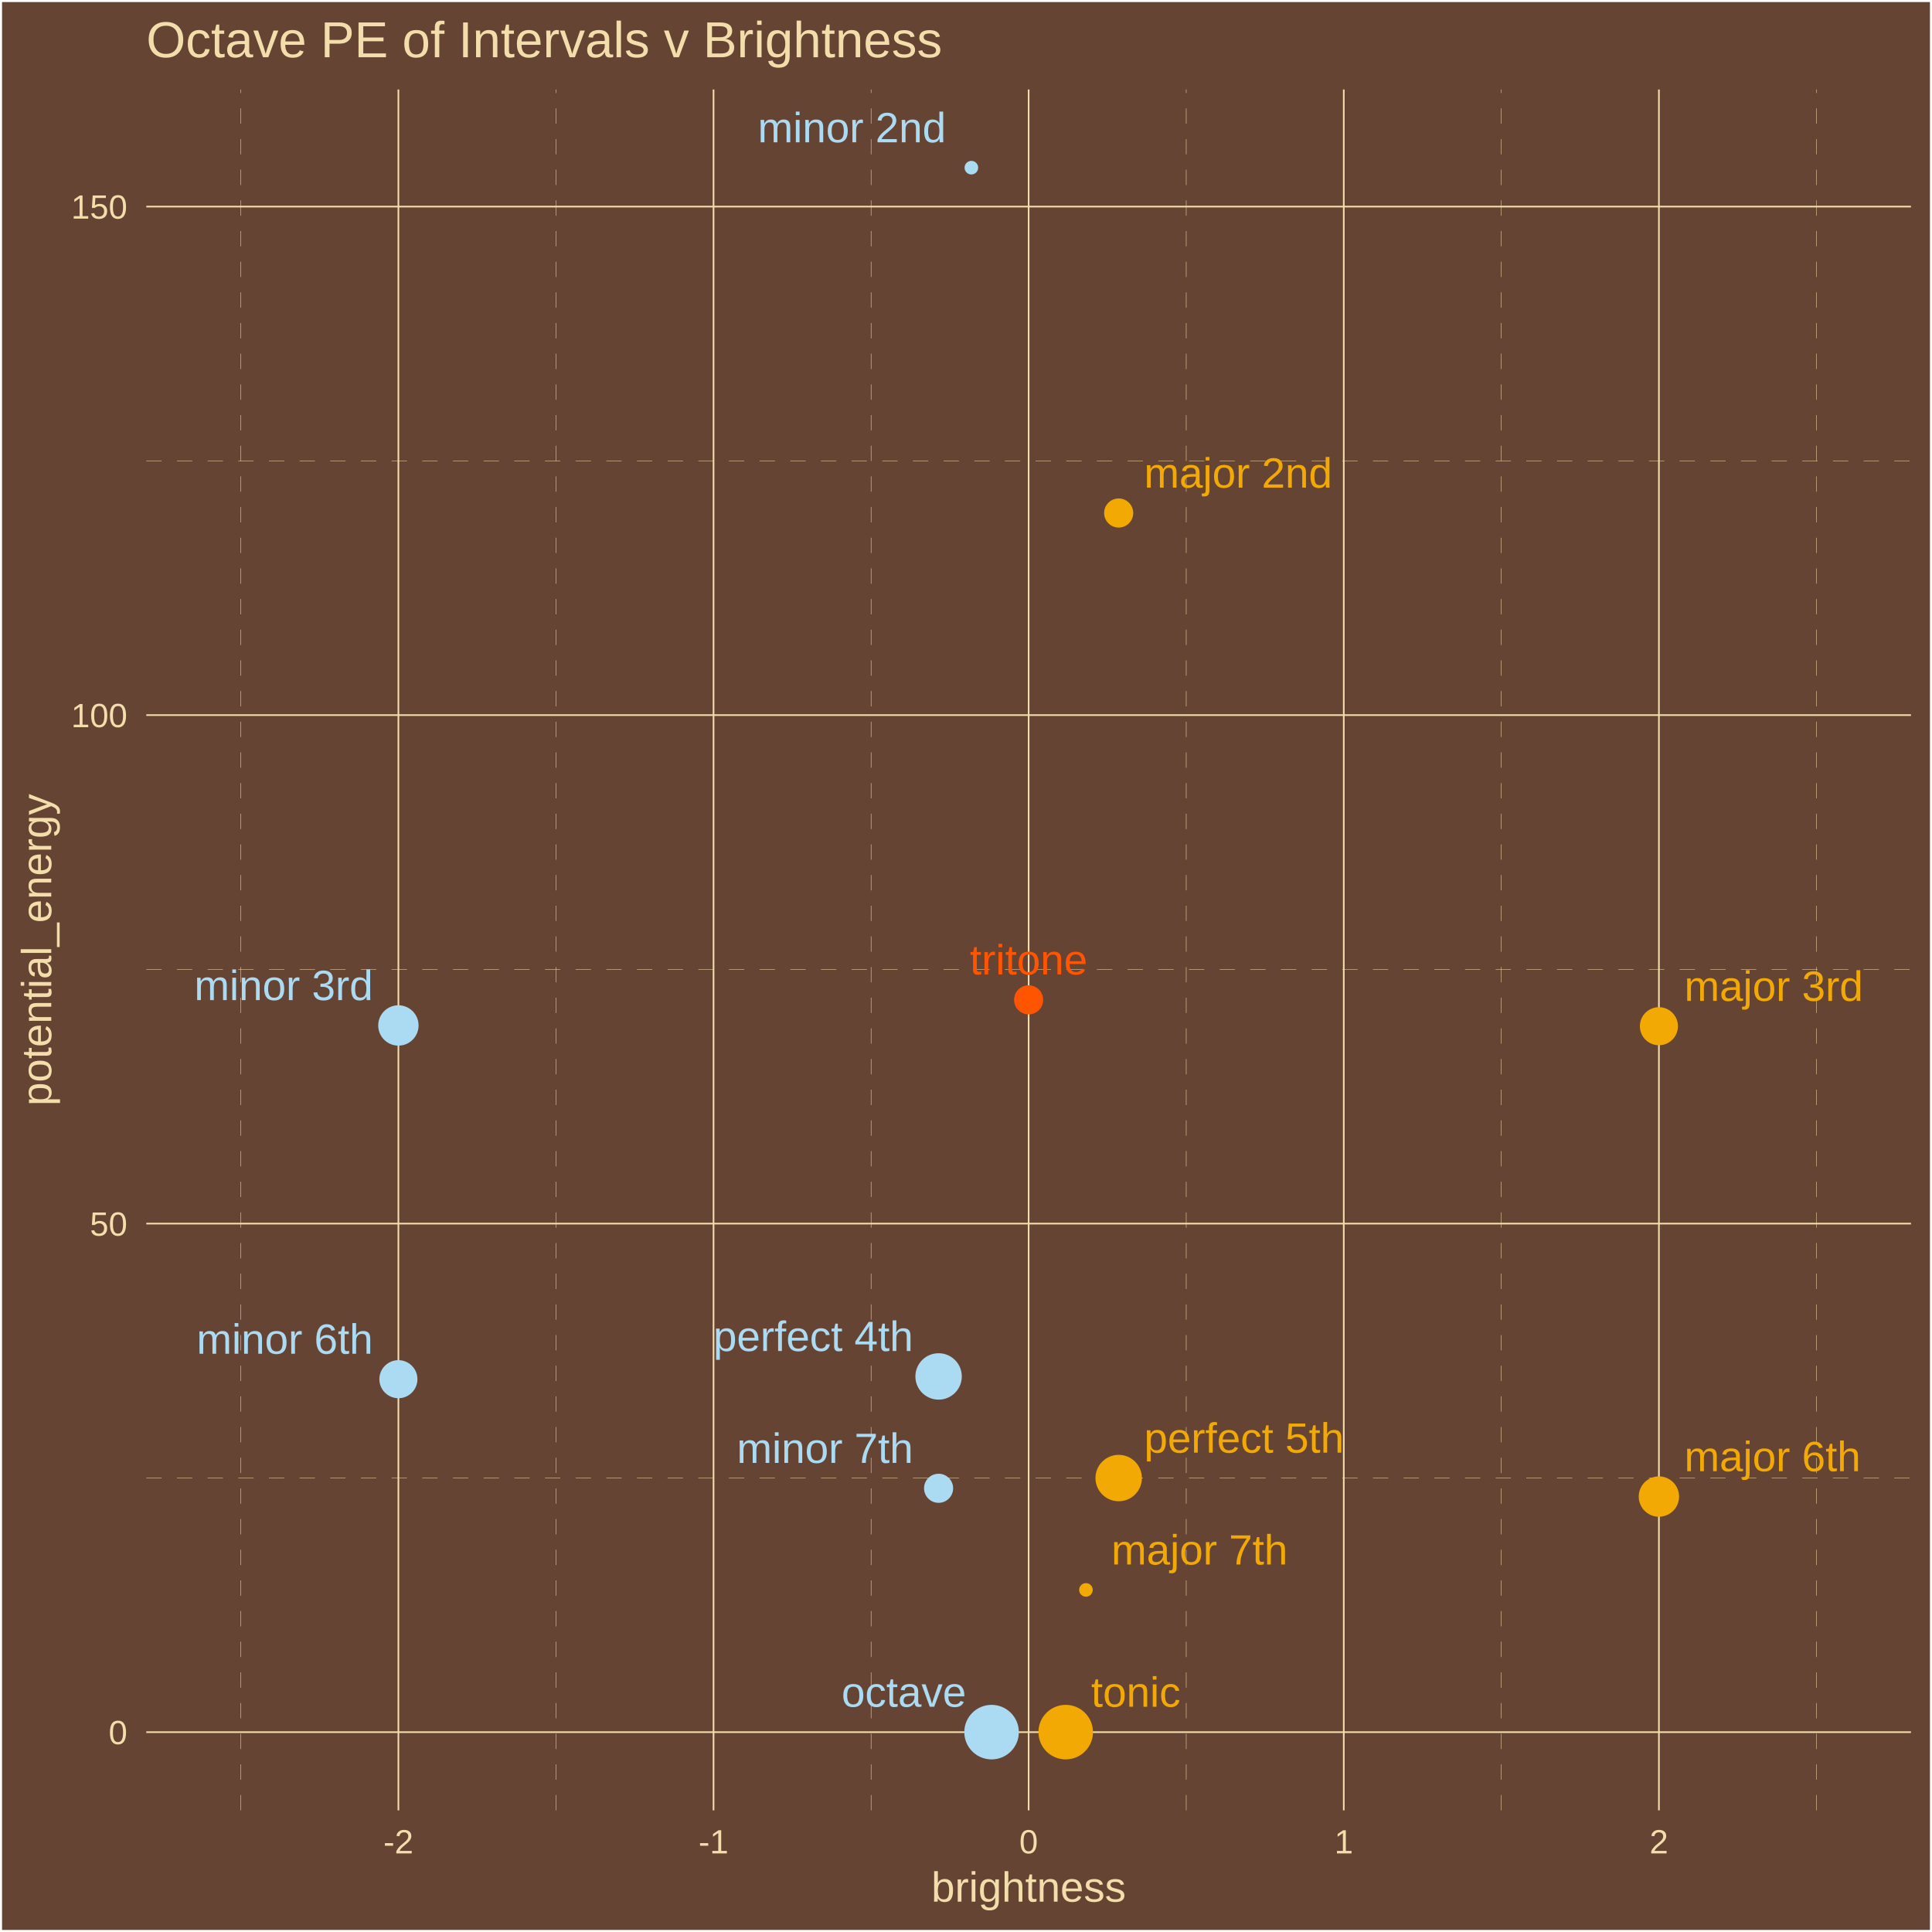
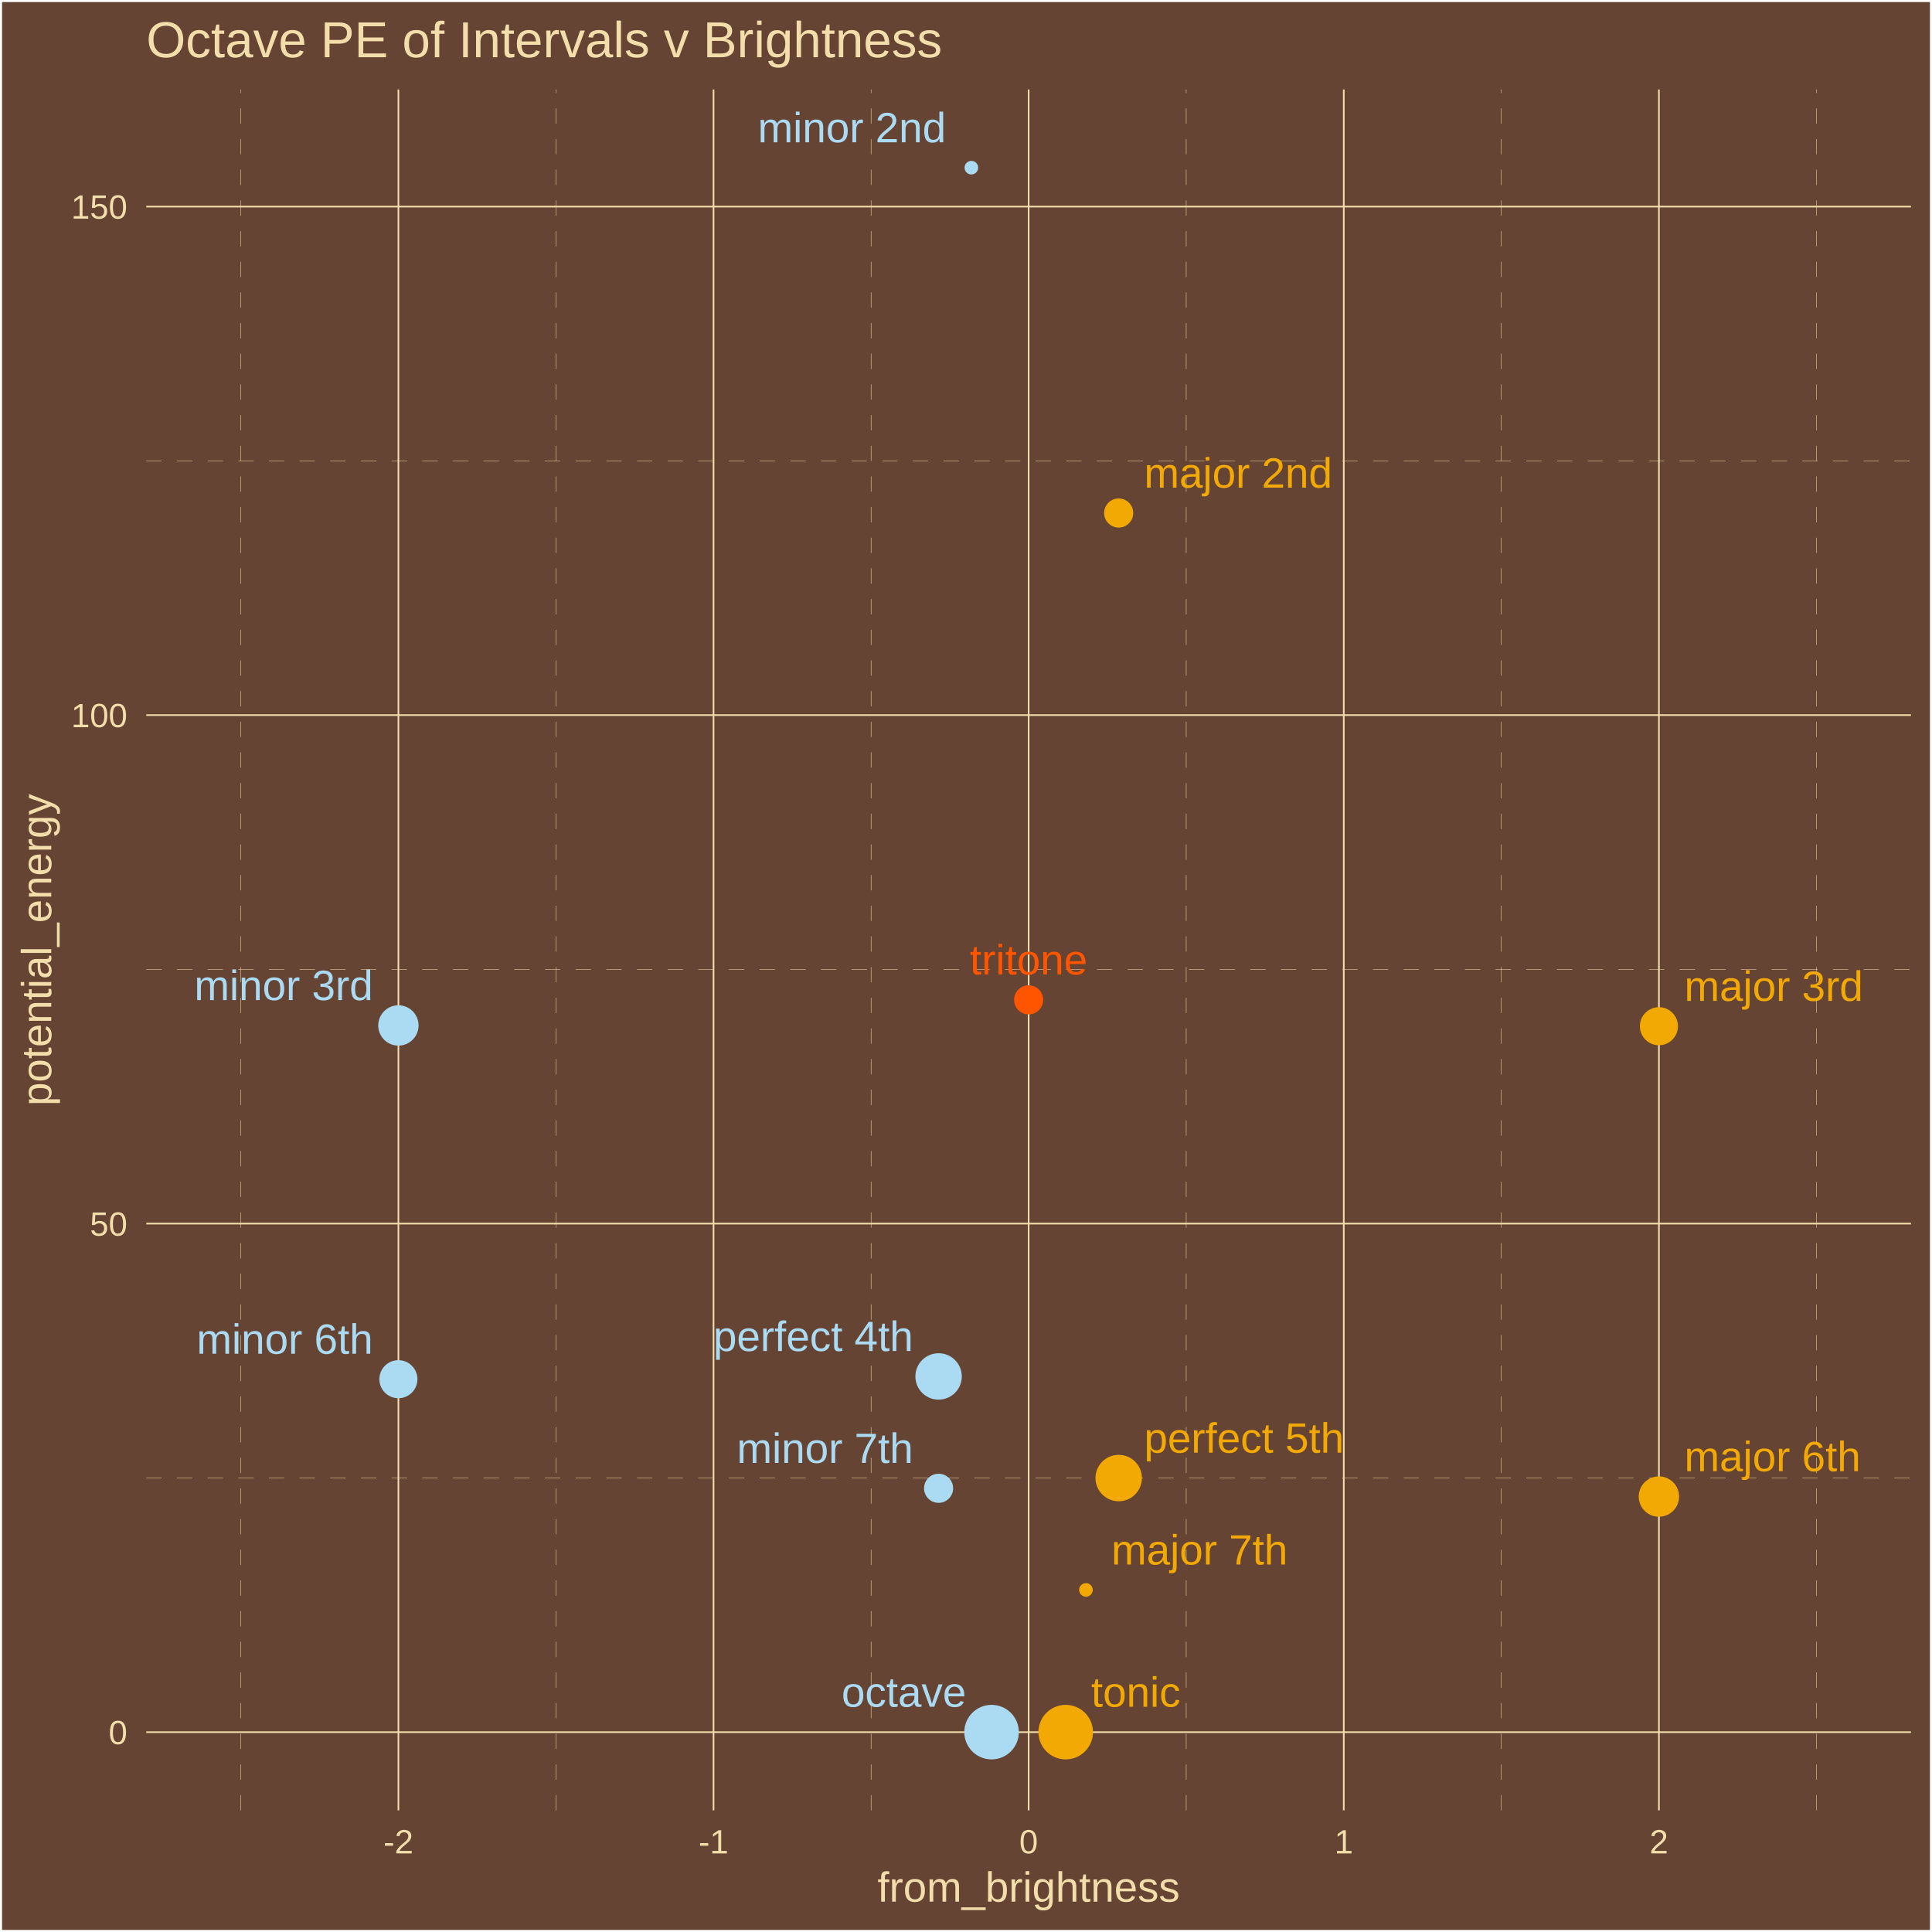
<svg xmlns="http://www.w3.org/2000/svg" class="svglite" width="504.00pt" height="504.00pt" viewBox="0 0 504.00 504.00">
  <defs>
    <style type="text/css">
    .svglite line, .svglite polyline, .svglite polygon, .svglite path, .svglite rect, .svglite circle {
      fill: none;
      stroke: #000000;
      stroke-linecap: round;
      stroke-linejoin: round;
      stroke-miterlimit: 10.00;
    }
    .svglite text {
      white-space: pre;
    }
  </style>
  </defs>
  <rect width="100%" height="100%" style="stroke: none; fill: #664433;" />
  <defs>
    <clipPath id="cpMC4wMHw1MDQuMDB8MC4wMHw1MDQuMDA=">
      <rect x="0.00" y="0.00" width="504.00" height="504.00" />
    </clipPath>
  </defs>
  <g clip-path="url(#cpMC4wMHw1MDQuMDB8MC4wMHw1MDQuMDA=)">
    <rect x="0.00" y="0" width="504.00" height="504.00" style="stroke-width: 1.07; stroke: #FFFFFF; fill: #664433;" />
  </g>
  <defs>
    <clipPath id="cpMzguMTZ8NDk4LjUyfDIzLjM0fDQ3Mi4yNw==">
      <rect x="38.16" y="23.34" width="460.36" height="448.93" />
    </clipPath>
  </defs>
  <g clip-path="url(#cpMzguMTZ8NDk4LjUyfDIzLjM0fDQ3Mi4yNw==)">
    <rect x="38.16" y="23.34" width="460.36" height="448.93" style="stroke-width: 1.07; stroke: none; fill: #664433;" />
    <polyline points="38.16,385.53 498.52,385.53 " style="stroke-width: 0.11; stroke: #F3DDAB; stroke-dasharray: 4.00,4.00; stroke-linecap: butt;" />
    <polyline points="38.16,252.87 498.52,252.87 " style="stroke-width: 0.11; stroke: #F3DDAB; stroke-dasharray: 4.00,4.00; stroke-linecap: butt;" />
    <polyline points="38.16,120.22 498.52,120.22 " style="stroke-width: 0.11; stroke: #F3DDAB; stroke-dasharray: 4.00,4.00; stroke-linecap: butt;" />
    <polyline points="62.83,472.27 62.83,23.34 " style="stroke-width: 0.11; stroke: #F3DDAB; stroke-dasharray: 4.00,4.00; stroke-linecap: butt;" />
    <polyline points="145.03,472.27 145.03,23.34 " style="stroke-width: 0.11; stroke: #F3DDAB; stroke-dasharray: 4.00,4.00; stroke-linecap: butt;" />
    <polyline points="227.24,472.27 227.24,23.34 " style="stroke-width: 0.11; stroke: #F3DDAB; stroke-dasharray: 4.00,4.00; stroke-linecap: butt;" />
    <polyline points="309.45,472.27 309.45,23.34 " style="stroke-width: 0.11; stroke: #F3DDAB; stroke-dasharray: 4.00,4.00; stroke-linecap: butt;" />
    <polyline points="391.65,472.27 391.65,23.34 " style="stroke-width: 0.11; stroke: #F3DDAB; stroke-dasharray: 4.00,4.00; stroke-linecap: butt;" />
    <polyline points="473.86,472.27 473.86,23.34 " style="stroke-width: 0.11; stroke: #F3DDAB; stroke-dasharray: 4.00,4.00; stroke-linecap: butt;" />
    <polyline points="38.16,451.86 498.52,451.86 " style="stroke-width: 0.43; stroke: #F3DDAB; stroke-linecap: butt;" />
    <polyline points="38.16,319.20 498.52,319.20 " style="stroke-width: 0.43; stroke: #F3DDAB; stroke-linecap: butt;" />
    <polyline points="38.16,186.55 498.52,186.55 " style="stroke-width: 0.43; stroke: #F3DDAB; stroke-linecap: butt;" />
    <polyline points="38.16,53.89 498.52,53.89 " style="stroke-width: 0.43; stroke: #F3DDAB; stroke-linecap: butt;" />
    <polyline points="103.93,472.27 103.93,23.34 " style="stroke-width: 0.43; stroke: #F3DDAB; stroke-linecap: butt;" />
    <polyline points="186.14,472.27 186.14,23.34 " style="stroke-width: 0.43; stroke: #F3DDAB; stroke-linecap: butt;" />
    <polyline points="268.34,472.27 268.34,23.34 " style="stroke-width: 0.43; stroke: #F3DDAB; stroke-linecap: butt;" />
    <polyline points="350.55,472.27 350.55,23.34 " style="stroke-width: 0.43; stroke: #F3DDAB; stroke-linecap: butt;" />
    <polyline points="432.76,472.27 432.76,23.34 " style="stroke-width: 0.43; stroke: #F3DDAB; stroke-linecap: butt;" />
    <circle cx="278.01" cy="451.86" r="6.76" style="stroke-width: 0.71; stroke: #F3A904; fill: #F3A904;" />
    <circle cx="253.40" cy="43.74" r="1.42" style="stroke-width: 0.71; stroke: #ABDAF3; fill: #ABDAF3;" />
    <circle cx="291.83" cy="133.83" r="3.44" style="stroke-width: 0.71; stroke: #F3A904; fill: #F3A904;" />
    <circle cx="103.93" cy="267.51" r="4.91" style="stroke-width: 0.71; stroke: #ABDAF3; fill: #ABDAF3;" />
    <circle cx="432.76" cy="267.71" r="4.61" style="stroke-width: 0.71; stroke: #F3A904; fill: #F3A904;" />
    <circle cx="244.85" cy="359.07" r="5.70" style="stroke-width: 0.71; stroke: #ABDAF3; fill: #ABDAF3;" />
    <circle cx="268.34" cy="260.83" r="3.44" style="stroke-width: 0.71; stroke: #FF5500; fill: #FF5500;" />
    <circle cx="291.83" cy="385.58" r="5.70" style="stroke-width: 0.71; stroke: #F3A904; fill: #F3A904;" />
    <circle cx="103.93" cy="359.79" r="4.61" style="stroke-width: 0.71; stroke: #ABDAF3; fill: #ABDAF3;" />
    <circle cx="432.76" cy="390.41" r="4.91" style="stroke-width: 0.71; stroke: #F3A904; fill: #F3A904;" />
    <circle cx="244.85" cy="388.25" r="3.44" style="stroke-width: 0.71; stroke: #ABDAF3; fill: #ABDAF3;" />
    <circle cx="283.29" cy="414.76" r="1.42" style="stroke-width: 0.71; stroke: #F3A904; fill: #F3A904;" />
    <circle cx="258.67" cy="451.86" r="6.76" style="stroke-width: 0.71; stroke: #ABDAF3; fill: #ABDAF3;" />
    <polygon points="280.17,451.86 313.55,451.86 313.47,451.86 313.81,451.84 314.15,451.77 314.48,451.65 314.78,451.48 315.05,451.26 315.28,451.00 315.47,450.70 315.60,450.38 315.68,450.05 315.71,449.70 315.71,449.70 315.71,431.71 315.71,431.71 315.68,431.36 315.60,431.02 315.47,430.70 315.28,430.41 315.05,430.15 314.78,429.93 314.48,429.76 314.15,429.63 313.81,429.56 313.55,429.55 280.17,429.55 280.43,429.56 280.09,429.55 279.74,429.59 279.41,429.69 279.09,429.84 278.81,430.03 278.56,430.28 278.35,430.55 278.19,430.86 278.08,431.19 278.02,431.53 278.01,431.71 278.01,449.70 278.02,449.53 278.02,449.87 278.08,450.22 278.19,450.55 278.35,450.85 278.56,451.13 278.81,451.37 279.09,451.57 279.41,451.72 279.74,451.82 280.09,451.86 " style="stroke-width: nan; stroke: none;" />
    <text x="284.64" y="445.24" style="font-size: 11.04px;fill: #F3A904; font-family: &quot;Arial&quot;;" textLength="23.30px" lengthAdjust="spacingAndGlyphs">tonic</text>
    <polygon points="192.11,43.74 251.24,43.74 251.15,43.74 251.50,43.73 251.84,43.66 252.16,43.53 252.46,43.36 252.73,43.14 252.96,42.88 253.15,42.59 253.28,42.27 253.37,41.93 253.40,41.58 253.40,41.58 253.40,23.59 253.40,23.59 253.37,23.24 253.28,22.90 253.15,22.59 252.96,22.29 252.73,22.03 252.46,21.81 252.16,21.64 251.84,21.51 251.50,21.44 251.24,21.43 192.11,21.43 192.37,21.44 192.02,21.43 191.68,21.47 191.34,21.57 191.03,21.72 190.74,21.92 190.49,22.16 190.28,22.43 190.12,22.74 190.01,23.07 189.96,23.42 189.95,23.59 189.95,41.58 189.96,41.41 189.96,41.76 190.01,42.10 190.12,42.43 190.28,42.74 190.49,43.01 190.74,43.25 191.03,43.45 191.34,43.60 191.68,43.70 192.02,43.74 " style="stroke-width: nan; stroke: none;" />
    <text x="246.77" y="37.12" text-anchor="end" style="font-size: 11.04px;fill: #ABDAF3; font-family: &quot;Arial&quot;;" textLength="49.05px" lengthAdjust="spacingAndGlyphs">minor 2nd</text>
    <polygon points="293.99,133.83 353.12,133.83 353.03,133.83 353.38,133.82 353.72,133.75 354.04,133.62 354.34,133.45 354.61,133.23 354.84,132.97 355.03,132.68 355.16,132.36 355.25,132.02 355.28,131.67 355.28,131.67 355.28,113.68 355.28,113.68 355.25,113.33 355.16,112.99 355.03,112.67 354.84,112.38 354.61,112.12 354.34,111.90 354.04,111.73 353.72,111.60 353.38,111.53 353.12,111.52 293.99,111.52 294.25,111.53 293.90,111.52 293.56,111.56 293.22,111.66 292.91,111.81 292.62,112.01 292.37,112.25 292.16,112.52 292.00,112.83 291.89,113.16 291.84,113.50 291.83,113.68 291.83,131.67 291.84,131.50 291.84,131.85 291.89,132.19 292.00,132.52 292.16,132.83 292.37,133.10 292.62,133.34 292.91,133.54 293.22,133.69 293.56,133.79 293.90,133.83 " style="stroke-width: nan; stroke: none;" />
    <text x="298.45" y="127.21" style="font-size: 11.04px;fill: #F3A904; font-family: &quot;Arial&quot;;" textLength="49.05px" lengthAdjust="spacingAndGlyphs">major 2nd</text>
    <polygon points="45.10,267.51 101.77,267.51 101.68,267.51 102.03,267.50 102.37,267.43 102.69,267.30 103.00,267.13 103.27,266.91 103.50,266.65 103.68,266.36 103.82,266.04 103.90,265.70 103.93,265.35 103.93,265.35 103.93,247.36 103.93,247.36 103.90,247.01 103.82,246.67 103.68,246.36 103.50,246.06 103.27,245.80 103.00,245.58 102.69,245.41 102.37,245.28 102.03,245.21 101.77,245.20 45.10,245.20 45.37,245.21 45.02,245.20 44.67,245.24 44.34,245.34 44.02,245.49 43.74,245.69 43.49,245.93 43.28,246.20 43.12,246.51 43.01,246.84 42.95,247.19 42.94,247.36 42.94,265.35 42.95,265.18 42.95,265.53 43.01,265.87 43.12,266.20 43.28,266.51 43.49,266.78 43.74,267.02 44.02,267.22 44.34,267.37 44.67,267.47 45.02,267.51 " style="stroke-width: nan; stroke: none;" />
    <text x="97.30" y="260.89" text-anchor="end" style="font-size: 11.04px;fill: #ABDAF3; font-family: &quot;Arial&quot;;" textLength="46.58px" lengthAdjust="spacingAndGlyphs">minor 3rd</text>
    <polygon points="434.92,267.71 491.58,267.71 491.49,267.71 491.84,267.70 492.18,267.63 492.51,267.50 492.81,267.33 493.08,267.11 493.31,266.85 493.49,266.56 493.63,266.24 493.71,265.90 493.74,265.55 493.74,265.55 493.74,247.56 493.74,247.56 493.71,247.21 493.63,246.88 493.49,246.56 493.31,246.26 493.08,246.00 492.81,245.78 492.51,245.61 492.18,245.49 491.84,245.42 491.58,245.40 434.92,245.40 435.18,245.42 434.83,245.40 434.48,245.44 434.15,245.54 433.84,245.69 433.55,245.89 433.30,246.13 433.09,246.41 432.93,246.71 432.82,247.04 432.76,247.39 432.76,247.56 432.76,265.55 432.76,265.38 432.76,265.73 432.82,266.07 432.93,266.40 433.09,266.71 433.30,266.99 433.55,267.23 433.84,267.42 434.15,267.57 434.48,267.67 434.83,267.71 " style="stroke-width: nan; stroke: none;" />
    <text x="439.38" y="261.09" style="font-size: 11.04px;fill: #F3A904; font-family: &quot;Arial&quot;;" textLength="46.58px" lengthAdjust="spacingAndGlyphs">major 3rd</text>
    <polygon points="180.49,359.07 242.69,359.07 242.61,359.07 242.95,359.05 243.30,358.98 243.62,358.86 243.92,358.69 244.19,358.47 244.42,358.21 244.61,357.91 244.74,357.59 244.83,357.25 244.85,356.91 244.85,356.91 244.85,338.91 244.85,338.91 244.83,338.57 244.74,338.23 244.61,337.91 244.42,337.62 244.19,337.36 243.92,337.14 243.62,336.96 243.30,336.84 242.95,336.77 242.69,336.75 180.49,336.75 180.75,336.77 180.40,336.76 180.05,336.80 179.72,336.90 179.41,337.04 179.12,337.24 178.87,337.48 178.66,337.76 178.50,338.07 178.39,338.40 178.33,338.74 178.33,338.91 178.33,356.91 178.33,356.73 178.33,357.08 178.39,357.42 178.50,357.75 178.66,358.06 178.87,358.34 179.12,358.58 179.41,358.78 179.72,358.93 180.05,359.02 180.40,359.07 " style="stroke-width: nan; stroke: none;" />
    <text x="238.23" y="352.44" text-anchor="end" style="font-size: 11.04px;fill: #ABDAF3; font-family: &quot;Arial&quot;;" textLength="52.13px" lengthAdjust="spacingAndGlyphs">perfect 4th</text>
    <polygon points="247.97,260.83 288.71,260.83 288.62,260.83 288.97,260.81 289.31,260.74 289.64,260.62 289.94,260.44 290.21,260.22 290.44,259.96 290.62,259.67 290.76,259.35 290.84,259.01 290.87,258.67 290.87,258.67 290.87,240.67 290.87,240.67 290.84,240.33 290.76,239.99 290.62,239.67 290.44,239.38 290.21,239.12 289.94,238.90 289.64,238.72 289.31,238.60 288.97,238.53 288.71,238.51 247.97,238.51 248.23,238.53 247.89,238.52 247.54,238.56 247.21,238.65 246.89,238.80 246.61,239.00 246.36,239.24 246.15,239.52 245.99,239.83 245.88,240.16 245.82,240.50 245.81,240.67 245.81,258.67 245.82,258.49 245.82,258.84 245.88,259.18 245.99,259.51 246.15,259.82 246.36,260.10 246.61,260.34 246.89,260.54 247.21,260.69 247.54,260.78 247.89,260.83 " style="stroke-width: nan; stroke: none;" />
    <text x="268.34" y="254.20" text-anchor="middle" style="font-size: 11.04px;fill: #FF5500; font-family: &quot;Arial&quot;;" textLength="30.66px" lengthAdjust="spacingAndGlyphs">tritone</text>
    <polygon points="293.99,385.58 356.20,385.58 356.11,385.58 356.46,385.56 356.80,385.49 357.12,385.37 357.42,385.20 357.69,384.98 357.92,384.72 358.11,384.42 358.25,384.10 358.33,383.77 358.36,383.42 358.36,383.42 358.36,365.43 358.36,365.43 358.33,365.08 358.25,364.74 358.11,364.42 357.92,364.13 357.69,363.87 357.42,363.65 357.12,363.48 356.80,363.35 356.46,363.28 356.20,363.27 293.99,363.27 294.25,363.28 293.90,363.27 293.56,363.31 293.22,363.41 292.91,363.56 292.62,363.75 292.37,363.99 292.16,364.27 292.00,364.58 291.89,364.91 291.84,365.25 291.83,365.43 291.83,383.42 291.84,383.25 291.84,383.59 291.89,383.94 292.00,384.27 292.16,384.57 292.37,384.85 292.62,385.09 292.91,385.29 293.22,385.44 293.56,385.54 293.90,385.58 " style="stroke-width: nan; stroke: none;" />
    <text x="298.45" y="378.96" style="font-size: 11.04px;fill: #F3A904; font-family: &quot;Arial&quot;;" textLength="52.13px" lengthAdjust="spacingAndGlyphs">perfect 5th</text>
    <polygon points="45.71,359.79 101.77,359.79 101.68,359.78 102.03,359.77 102.37,359.70 102.69,359.58 103.00,359.40 103.27,359.18 103.50,358.92 103.68,358.63 103.82,358.31 103.90,357.97 103.93,357.63 103.93,357.63 103.93,339.63 103.93,339.63 103.90,339.29 103.82,338.95 103.68,338.63 103.50,338.34 103.27,338.08 103.00,337.86 102.69,337.68 102.37,337.56 102.03,337.49 101.77,337.47 45.71,337.47 45.97,337.49 45.62,337.48 45.28,337.52 44.94,337.61 44.63,337.76 44.34,337.96 44.09,338.20 43.88,338.48 43.72,338.79 43.61,339.12 43.56,339.46 43.55,339.63 43.55,357.63 43.56,357.45 43.56,357.80 43.61,358.14 43.72,358.47 43.88,358.78 44.09,359.06 44.34,359.30 44.63,359.50 44.94,359.65 45.28,359.74 45.62,359.78 " style="stroke-width: nan; stroke: none;" />
    <text x="97.30" y="353.16" text-anchor="end" style="font-size: 11.04px;fill: #ABDAF3; font-family: &quot;Arial&quot;;" textLength="45.98px" lengthAdjust="spacingAndGlyphs">minor 6th</text>
    <polygon points="434.92,390.41 490.97,390.41 490.89,390.41 491.23,390.39 491.58,390.33 491.90,390.20 492.20,390.03 492.47,389.81 492.70,389.55 492.89,389.25 493.02,388.93 493.11,388.60 493.13,388.25 493.13,388.25 493.13,370.26 493.13,370.26 493.11,369.91 493.02,369.57 492.89,369.25 492.70,368.96 492.47,368.70 492.20,368.48 491.90,368.31 491.58,368.18 491.23,368.11 490.97,368.10 434.92,368.10 435.18,368.11 434.83,368.10 434.48,368.14 434.15,368.24 433.84,368.39 433.55,368.58 433.30,368.83 433.09,369.10 432.93,369.41 432.82,369.74 432.76,370.08 432.76,370.26 432.76,388.25 432.76,388.08 432.76,388.42 432.82,388.77 432.93,389.10 433.09,389.41 433.30,389.68 433.55,389.92 433.84,390.12 434.15,390.27 434.48,390.37 434.83,390.41 " style="stroke-width: nan; stroke: none;" />
    <text x="439.38" y="383.79" style="font-size: 11.04px;fill: #F3A904; font-family: &quot;Arial&quot;;" textLength="45.98px" lengthAdjust="spacingAndGlyphs">major 6th</text>
    <polygon points="186.64,388.25 242.69,388.25 242.61,388.25 242.95,388.24 243.30,388.17 243.62,388.05 243.92,387.87 244.19,387.65 244.42,387.39 244.61,387.10 244.74,386.78 244.83,386.44 244.85,386.09 244.85,386.09 244.85,368.10 244.85,368.10 244.83,367.76 244.74,367.42 244.61,367.10 244.42,366.80 244.19,366.54 243.92,366.32 243.62,366.15 243.30,366.03 242.95,365.96 242.69,365.94 186.64,365.94 186.90,365.96 186.55,365.94 186.20,365.99 185.87,366.08 185.56,366.23 185.27,366.43 185.02,366.67 184.81,366.95 184.65,367.25 184.54,367.58 184.48,367.93 184.48,368.10 184.48,386.09 184.48,385.92 184.48,386.27 184.54,386.61 184.65,386.94 184.81,387.25 185.02,387.53 185.27,387.77 185.56,387.97 185.87,388.11 186.20,388.21 186.55,388.25 " style="stroke-width: nan; stroke: none;" />
    <text x="238.23" y="381.63" text-anchor="end" style="font-size: 11.04px;fill: #ABDAF3; font-family: &quot;Arial&quot;;" textLength="45.98px" lengthAdjust="spacingAndGlyphs">minor 7th</text>
    <polygon points="285.45,414.76 341.51,414.76 341.42,414.76 341.77,414.74 342.11,414.67 342.43,414.55 342.73,414.38 343.00,414.16 343.23,413.90 343.42,413.60 343.56,413.28 343.64,412.94 343.67,412.60 343.67,412.60 343.67,394.61 343.67,394.61 343.64,394.26 343.56,393.92 343.42,393.60 343.23,393.31 343.00,393.05 342.73,392.83 342.43,392.65 342.11,392.53 341.77,392.46 341.51,392.45 285.45,392.45 285.71,392.46 285.36,392.45 285.02,392.49 284.68,392.59 284.37,392.74 284.08,392.93 283.83,393.17 283.62,393.45 283.46,393.76 283.35,394.09 283.30,394.43 283.29,394.61 283.29,412.60 283.30,412.42 283.30,412.77 283.35,413.12 283.46,413.45 283.62,413.75 283.83,414.03 284.08,414.27 284.37,414.47 284.68,414.62 285.02,414.71 285.36,414.76 " style="stroke-width: nan; stroke: none;" />
    <text x="289.91" y="408.13" style="font-size: 11.04px;fill: #F3A904; font-family: &quot;Arial&quot;;" textLength="45.98px" lengthAdjust="spacingAndGlyphs">major 7th</text>
    <polygon points="213.93,451.86 256.51,451.86 256.42,451.86 256.77,451.84 257.11,451.77 257.44,451.65 257.74,451.48 258.01,451.26 258.24,451.00 258.42,450.70 258.56,450.38 258.64,450.05 258.67,449.70 258.67,449.70 258.67,431.71 258.67,431.71 258.64,431.36 258.56,431.02 258.42,430.70 258.24,430.41 258.01,430.15 257.74,429.93 257.44,429.76 257.11,429.63 256.77,429.56 256.51,429.55 213.93,429.55 214.19,429.56 213.84,429.55 213.50,429.59 213.16,429.69 212.85,429.84 212.56,430.03 212.31,430.28 212.10,430.55 211.94,430.86 211.83,431.19 211.78,431.53 211.77,431.71 211.77,449.70 211.78,449.53 211.78,449.87 211.83,450.22 211.94,450.55 212.10,450.85 212.31,451.13 212.56,451.37 212.85,451.57 213.16,451.72 213.50,451.82 213.84,451.86 " style="stroke-width: nan; stroke: none;" />
    <text x="252.05" y="445.24" text-anchor="end" style="font-size: 11.04px;fill: #ABDAF3; font-family: &quot;Arial&quot;;" textLength="32.50px" lengthAdjust="spacingAndGlyphs">octave</text>
  </g>
  <g clip-path="url(#cpMC4wMHw1MDQuMDB8MC4wMHw1MDQuMDA=)">
    <text x="33.23" y="455.01" text-anchor="end" style="font-size: 8.80px;fill: #F3DDAB; font-family: &quot;Arial&quot;;" textLength="4.90px" lengthAdjust="spacingAndGlyphs">0</text>
    <text x="33.23" y="322.36" text-anchor="end" style="font-size: 8.80px;fill: #F3DDAB; font-family: &quot;Arial&quot;;" textLength="9.79px" lengthAdjust="spacingAndGlyphs">50</text>
    <text x="33.23" y="189.70" text-anchor="end" style="font-size: 8.80px;fill: #F3DDAB; font-family: &quot;Arial&quot;;" textLength="14.69px" lengthAdjust="spacingAndGlyphs">100</text>
    <text x="33.23" y="57.04" text-anchor="end" style="font-size: 8.80px;fill: #F3DDAB; font-family: &quot;Arial&quot;;" textLength="14.69px" lengthAdjust="spacingAndGlyphs">150</text>
    <text x="103.93" y="483.50" text-anchor="middle" style="font-size: 8.80px;fill: #F3DDAB; font-family: &quot;Arial&quot;;" textLength="7.83px" lengthAdjust="spacingAndGlyphs">-2</text>
    <text x="186.14" y="483.50" text-anchor="middle" style="font-size: 8.80px;fill: #F3DDAB; font-family: &quot;Arial&quot;;" textLength="7.83px" lengthAdjust="spacingAndGlyphs">-1</text>
    <text x="268.34" y="483.50" text-anchor="middle" style="font-size: 8.80px;fill: #F3DDAB; font-family: &quot;Arial&quot;;" textLength="4.90px" lengthAdjust="spacingAndGlyphs">0</text>
    <text x="350.55" y="483.50" text-anchor="middle" style="font-size: 8.80px;fill: #F3DDAB; font-family: &quot;Arial&quot;;" textLength="4.90px" lengthAdjust="spacingAndGlyphs">1</text>
    <text x="432.76" y="483.50" text-anchor="middle" style="font-size: 8.80px;fill: #F3DDAB; font-family: &quot;Arial&quot;;" textLength="4.90px" lengthAdjust="spacingAndGlyphs">2</text>
-     <text x="268.34" y="496.09" text-anchor="middle" style="font-size: 11.00px;fill: #F3DDAB; font-family: &quot;Arial&quot;;" textLength="50.76px" lengthAdjust="spacingAndGlyphs">brightness</text>
+     <text x="268.34" y="496.09" text-anchor="middle" style="font-size: 11.00px;fill: #F3DDAB; font-family: &quot;Arial&quot;;" textLength="78.88px" lengthAdjust="spacingAndGlyphs">from_brightness</text>
    <text transform="translate(13.37,247.80) rotate(-90)" text-anchor="middle" style="font-size: 11.00px;fill: #F3DDAB; font-family: &quot;Arial&quot;;" textLength="81.35px" lengthAdjust="spacingAndGlyphs">potential_energy</text>
    <text x="38.16" y="14.94" style="font-size: 13.20px;fill: #F3DDAB; font-family: &quot;Arial&quot;;" textLength="207.48px" lengthAdjust="spacingAndGlyphs">Octave PE of Intervals v Brightness</text>
  </g>
</svg>
